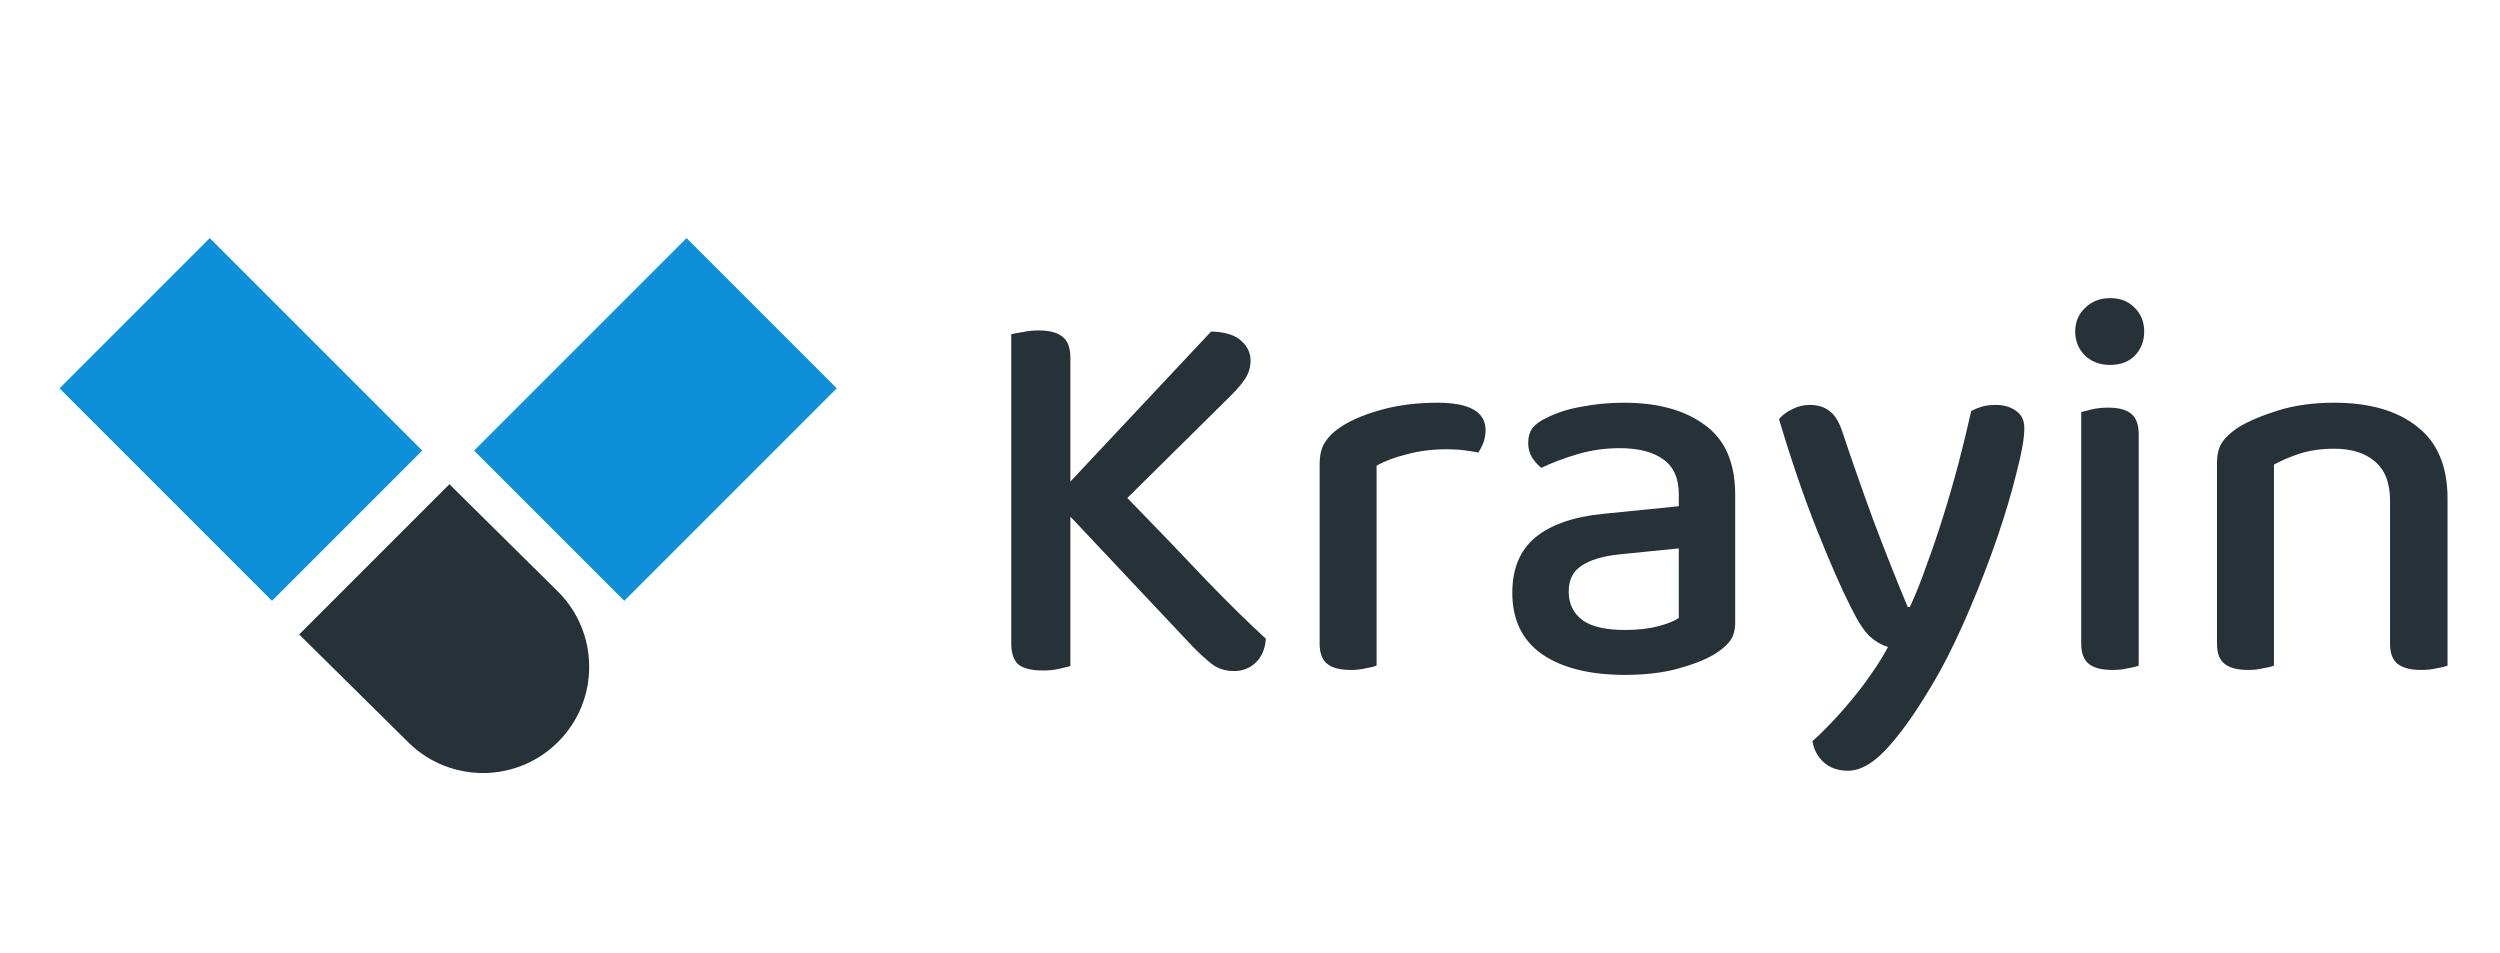
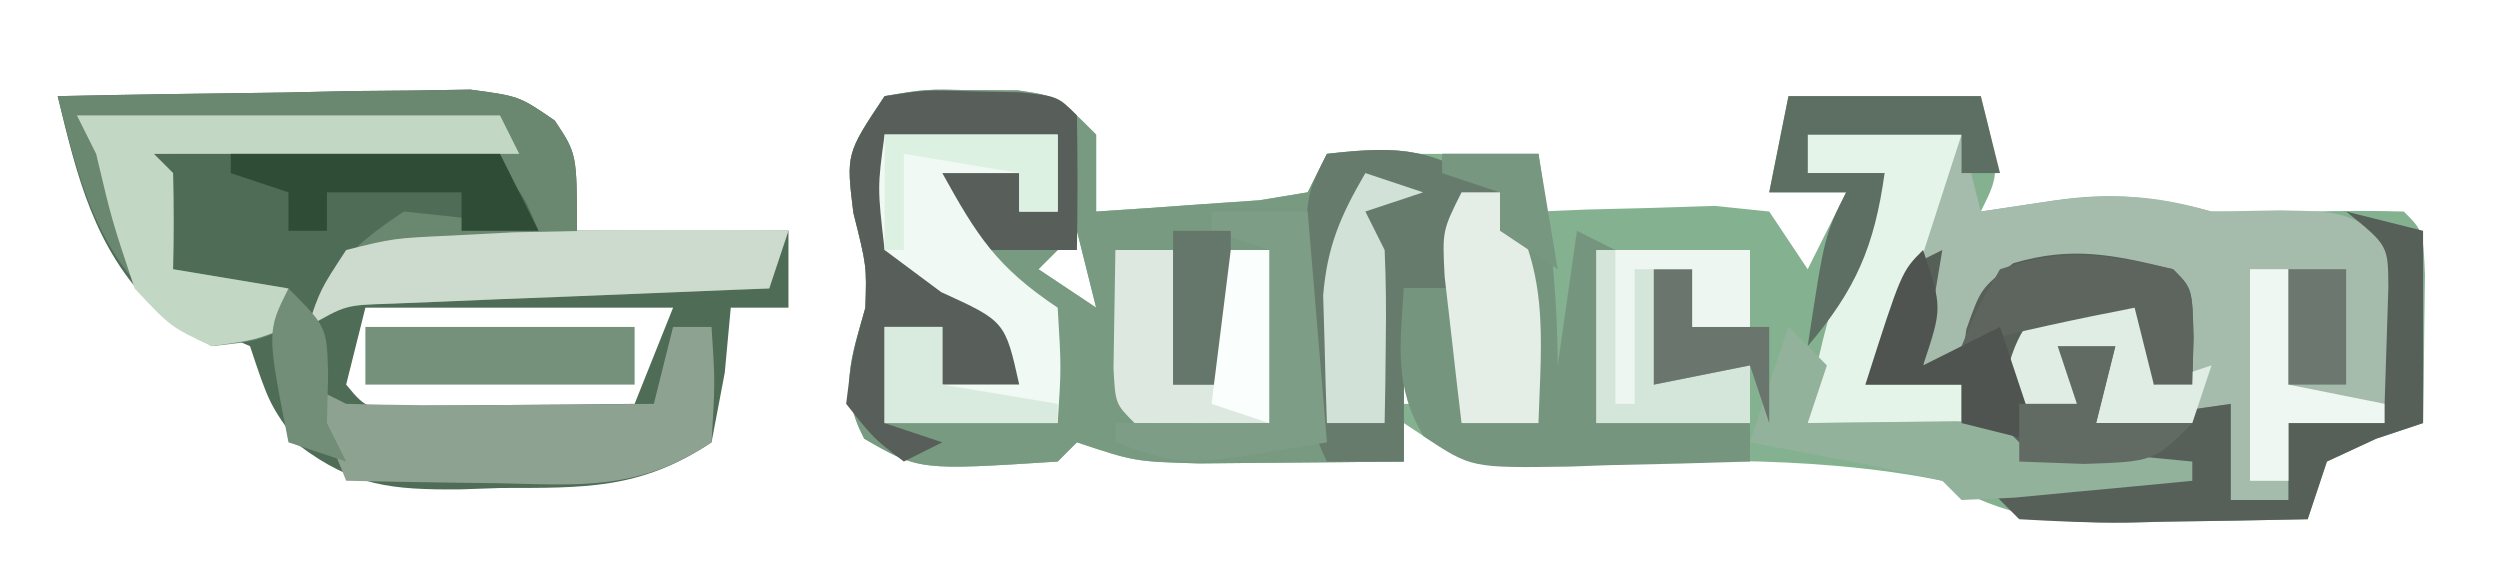
- <svg xmlns="http://www.w3.org/2000/svg" width="105" height="40" viewBox="0 0 105 40" fill="none">
-   <path d="M2.5 16.31L11.424 25.234L17.734 18.924L8.81 10L2.5 16.31Z" fill="#0E90D9" />
-   <path d="M35.145 16.31L26.221 25.234L19.911 18.924L28.835 10L35.145 16.31Z" fill="#0E90D9" />
-   <path d="M12.566 26.648L17.19 31.219C18.941 32.906 21.721 32.88 23.44 31.16C25.205 29.395 25.178 26.525 23.38 24.793L18.876 20.338L12.566 26.648Z" fill="#263238" />
-   <path d="M44.956 21.698V27.977C44.833 28.008 44.672 28.046 44.473 28.092C44.273 28.138 44.051 28.161 43.806 28.161C43.33 28.161 42.985 28.077 42.771 27.908C42.571 27.724 42.472 27.425 42.472 27.011V14.039C42.594 14.008 42.755 13.978 42.955 13.947C43.169 13.901 43.392 13.878 43.622 13.878C44.066 13.878 44.396 13.962 44.611 14.131C44.841 14.3 44.956 14.599 44.956 15.028V20.226L50.867 13.924C51.449 13.939 51.871 14.07 52.132 14.315C52.392 14.545 52.523 14.821 52.523 15.143C52.523 15.404 52.454 15.649 52.316 15.879C52.178 16.094 51.978 16.331 51.718 16.592L47.348 20.916C48.62 22.219 49.732 23.377 50.683 24.389C51.649 25.386 52.477 26.198 53.167 26.827C53.136 27.256 52.99 27.594 52.73 27.839C52.484 28.069 52.185 28.184 51.833 28.184C51.465 28.184 51.15 28.084 50.89 27.885C50.644 27.686 50.391 27.456 50.131 27.195L44.956 21.698ZM57.817 27.954C57.709 28 57.556 28.038 57.357 28.069C57.173 28.115 56.966 28.138 56.736 28.138C56.291 28.138 55.961 28.054 55.747 27.885C55.532 27.716 55.425 27.433 55.425 27.034V19.49C55.425 19.107 55.501 18.8 55.655 18.57C55.808 18.325 56.053 18.095 56.391 17.88C56.835 17.604 57.403 17.374 58.093 17.19C58.783 17.006 59.542 16.914 60.37 16.914C61.719 16.914 62.394 17.297 62.394 18.064C62.394 18.248 62.363 18.424 62.302 18.593C62.24 18.746 62.171 18.884 62.095 19.007C61.941 18.976 61.75 18.946 61.52 18.915C61.29 18.884 61.044 18.869 60.784 18.869C60.17 18.869 59.611 18.938 59.105 19.076C58.599 19.199 58.169 19.36 57.817 19.559V27.954ZM68.255 26.459C68.791 26.459 69.259 26.405 69.658 26.298C70.056 26.191 70.34 26.076 70.509 25.953V23.032L68.002 23.285C67.296 23.362 66.767 23.523 66.415 23.768C66.062 23.998 65.886 24.358 65.886 24.849C65.886 25.355 66.078 25.754 66.461 26.045C66.844 26.321 67.442 26.459 68.255 26.459ZM68.209 16.914C69.635 16.914 70.769 17.228 71.613 17.857C72.456 18.47 72.878 19.444 72.878 20.778V26.137C72.878 26.49 72.793 26.766 72.625 26.965C72.472 27.149 72.257 27.325 71.981 27.494C71.582 27.724 71.069 27.923 70.44 28.092C69.811 28.261 69.083 28.345 68.255 28.345C66.767 28.345 65.602 28.054 64.759 27.471C63.931 26.888 63.517 26.03 63.517 24.895C63.517 23.883 63.839 23.109 64.483 22.572C65.142 22.035 66.085 21.706 67.312 21.583L70.509 21.261V20.755C70.509 20.08 70.287 19.59 69.842 19.283C69.412 18.976 68.807 18.823 68.025 18.823C67.412 18.823 66.821 18.907 66.254 19.076C65.686 19.245 65.18 19.436 64.736 19.651C64.582 19.528 64.452 19.383 64.345 19.214C64.237 19.03 64.184 18.831 64.184 18.616C64.184 18.355 64.245 18.141 64.368 17.972C64.506 17.803 64.713 17.658 64.989 17.535C65.418 17.32 65.909 17.167 66.461 17.075C67.013 16.968 67.596 16.914 68.209 16.914ZM77.731 25.493C77.348 24.742 76.88 23.676 76.328 22.296C75.776 20.916 75.24 19.352 74.718 17.604C74.856 17.435 75.04 17.297 75.27 17.19C75.5 17.067 75.746 17.006 76.006 17.006C76.344 17.006 76.62 17.09 76.834 17.259C77.049 17.412 77.225 17.688 77.363 18.087C77.777 19.329 78.207 20.556 78.651 21.767C79.096 22.963 79.587 24.205 80.123 25.493H80.215C80.445 25.002 80.675 24.427 80.905 23.768C81.151 23.109 81.388 22.411 81.618 21.675C81.848 20.939 82.063 20.195 82.262 19.444C82.462 18.677 82.638 17.949 82.791 17.259C82.945 17.182 83.098 17.121 83.251 17.075C83.42 17.029 83.612 17.006 83.826 17.006C84.164 17.006 84.447 17.09 84.677 17.259C84.907 17.412 85.022 17.658 85.022 17.995C85.022 18.394 84.915 19.007 84.7 19.835C84.501 20.648 84.233 21.552 83.895 22.549C83.558 23.53 83.175 24.527 82.745 25.539C82.316 26.551 81.887 27.448 81.457 28.23C80.691 29.579 79.993 30.607 79.364 31.312C78.751 32.017 78.168 32.37 77.616 32.37C77.187 32.37 76.842 32.247 76.581 32.002C76.336 31.772 76.183 31.481 76.121 31.128C76.367 30.913 76.635 30.653 76.926 30.346C77.218 30.039 77.509 29.71 77.8 29.357C78.092 29.004 78.368 28.636 78.628 28.253C78.889 27.885 79.111 27.525 79.295 27.172C79.035 27.095 78.782 26.95 78.536 26.735C78.291 26.505 78.023 26.091 77.731 25.493ZM89.826 27.954C89.719 28 89.566 28.038 89.366 28.069C89.182 28.115 88.968 28.138 88.722 28.138C88.278 28.138 87.948 28.054 87.733 27.885C87.519 27.716 87.411 27.433 87.411 27.034V17.305C87.534 17.274 87.687 17.236 87.871 17.19C88.07 17.144 88.293 17.121 88.538 17.121C88.983 17.121 89.305 17.205 89.504 17.374C89.719 17.543 89.826 17.834 89.826 18.248V27.954ZM87.158 13.924C87.158 13.525 87.296 13.196 87.572 12.935C87.848 12.659 88.201 12.521 88.63 12.521C89.059 12.521 89.404 12.659 89.665 12.935C89.926 13.196 90.056 13.525 90.056 13.924C90.056 14.323 89.926 14.66 89.665 14.936C89.404 15.197 89.059 15.327 88.63 15.327C88.201 15.327 87.848 15.197 87.572 14.936C87.296 14.66 87.158 14.323 87.158 13.924ZM100.382 21.031C100.382 20.28 100.167 19.728 99.738 19.375C99.324 19.022 98.757 18.846 98.036 18.846C97.499 18.846 97.016 18.915 96.587 19.053C96.173 19.191 95.813 19.344 95.506 19.513V27.954C95.399 28 95.245 28.038 95.046 28.069C94.862 28.115 94.655 28.138 94.425 28.138C93.98 28.138 93.651 28.054 93.436 27.885C93.221 27.716 93.114 27.433 93.114 27.034V19.444C93.114 19.091 93.183 18.808 93.321 18.593C93.459 18.378 93.689 18.164 94.011 17.949C94.44 17.688 95 17.451 95.69 17.236C96.38 17.021 97.162 16.914 98.036 16.914C99.523 16.914 100.689 17.251 101.532 17.926C102.375 18.585 102.797 19.59 102.797 20.939V27.954C102.69 28 102.536 28.038 102.337 28.069C102.138 28.115 101.923 28.138 101.693 28.138C101.248 28.138 100.919 28.054 100.704 27.885C100.489 27.716 100.382 27.433 100.382 27.034V21.031Z" fill="#263238" />
+ <svg xmlns="http://www.w3.org/2000/svg" version="1.1" width="130" height="30">
+   <path d="M0 0 C2.094 -0.363 2.094 -0.363 4.5 -0.312 C5.691 -0.307 5.691 -0.307 6.906 -0.301 C9 0 9 0 11 2 C11 3.32 11 4.64 11 6 C12.813 5.886 14.626 5.759 16.438 5.625 C17.447 5.555 18.456 5.486 19.496 5.414 C20.322 5.277 21.149 5.141 22 5 C22.33 4.34 22.66 3.68 23 3 C26.63 3 30.26 3 34 3 C34 3.99 34 4.98 34 6 C34.843 5.965 35.686 5.93 36.555 5.895 C37.65 5.867 38.746 5.84 39.875 5.812 C41.511 5.76 41.511 5.76 43.18 5.707 C44.11 5.804 45.041 5.9 46 6 C46.66 6.99 47.32 7.98 48 9 C48.66 7.68 49.32 6.36 50 5 C48.68 5 47.36 5 46 5 C46.33 3.35 46.66 1.7 47 0 C50.3 0 53.6 0 57 0 C58 4 58 4 57 6 C58.237 5.814 59.475 5.629 60.75 5.438 C63.866 4.97 65.971 5.224 69 6 C70.729 6.042 72.459 6.041 74.188 6 C75.791 5.962 77.397 5.953 79 6 C80 7 80 7 80.098 9.285 C80.086 10.202 80.074 11.118 80.062 12.062 C80.053 12.982 80.044 13.901 80.035 14.848 C80.024 15.558 80.012 16.268 80 17 C79.196 17.268 78.391 17.536 77.562 17.812 C76.717 18.204 75.871 18.596 75 19 C74.505 20.485 74.505 20.485 74 22 C71.583 22.054 69.167 22.094 66.75 22.125 C66.068 22.142 65.386 22.159 64.684 22.176 C60.85 22.213 58.307 21.911 55 20 C47.864 18.559 40.46 18.976 33.223 19.16 C30 19 30 19 27 17 C27 17.66 27 18.32 27 19 C24.729 19.027 22.458 19.046 20.188 19.062 C18.291 19.08 18.291 19.08 16.355 19.098 C13 19 13 19 10 18 C9.67 18.33 9.34 18.66 9 19 C1.806 19.464 1.806 19.464 -1.062 17.812 C-2.388 15.251 -1.766 13.714 -1 11 C-0.931 8.825 -0.931 8.825 -1.625 6.062 C-2 3 -2 3 0 0 Z M10 7 C9.34 7.66 8.68 8.32 8 9 C9.485 9.99 9.485 9.99 11 11 C10.67 9.68 10.34 8.36 10 7 Z M27 11 C27 12.65 27 14.3 27 16 C27.33 16 27.66 16 28 16 C28 14.35 28 12.7 28 11 C27.67 11 27.34 11 27 11 Z M34 11 C35 14 35 14 35 14 Z M46 12 C47 14 47 14 47 14 Z " fill="#84B291" transform="translate(46,5)" />
+   <path d="M0 0 C2.094 -0.363 2.094 -0.363 4.5 -0.312 C5.691 -0.307 5.691 -0.307 6.906 -0.301 C9 0 9 0 11 2 C11 3.32 11 4.64 11 6 C12.813 5.886 14.626 5.759 16.438 5.625 C17.447 5.555 18.456 5.486 19.496 5.414 C20.322 5.277 21.149 5.141 22 5 C22.33 4.34 22.66 3.68 23 3 C26.895 2.547 28.577 2.715 31.875 4.938 C34.724 9.044 34.475 12.156 34 17 C32.68 17 31.36 17 30 17 C30 14.69 30 12.38 30 10 C29.01 10 28.02 10 27 10 C27 12.97 27 15.94 27 19 C24.729 19.027 22.458 19.046 20.188 19.062 C18.291 19.08 18.291 19.08 16.355 19.098 C13 19 13 19 10 18 C9.67 18.33 9.34 18.66 9 19 C1.806 19.464 1.806 19.464 -1.062 17.812 C-2.388 15.251 -1.766 13.714 -1 11 C-0.931 8.825 -0.931 8.825 -1.625 6.062 C-2 3 -2 3 0 0 Z M10 7 C9.34 7.66 8.68 8.32 8 9 C9.485 9.99 9.485 9.99 11 11 C10.67 9.68 10.34 8.36 10 7 Z " fill="#789A81" transform="translate(46,5)" />
+   <path d="M0 0 C3.937 -0.087 7.874 -0.14 11.812 -0.188 C13.492 -0.225 13.492 -0.225 15.205 -0.264 C16.278 -0.273 17.351 -0.283 18.457 -0.293 C19.942 -0.317 19.942 -0.317 21.456 -0.341 C24 0 24 0 25.846 1.268 C27 3 27 3 27 7 C30.63 7 34.26 7 38 7 C38 8.32 38 9.64 38 11 C37.01 11 36.02 11 35 11 C34.897 12.114 34.794 13.227 34.688 14.375 C34.461 15.571 34.234 16.767 34 18 C30.292 20.472 27.357 20.367 23.062 20.375 C22.346 20.399 21.63 20.424 20.893 20.449 C17.386 20.469 15.396 20.298 12.559 18.164 C11 16 11 16 10 13 C8.354 12.283 6.686 11.617 5 11 C1.89 7.89 1.008 4.191 0 0 Z M16 11 C15.67 12.32 15.34 13.64 15 15 C16.137 16.365 16.137 16.365 19.16 16.098 C20.448 16.086 21.736 16.074 23.062 16.062 C24.353 16.053 25.643 16.044 26.973 16.035 C27.972 16.024 28.971 16.012 30 16 C30.66 14.35 31.32 12.7 32 11 C26.72 11 21.44 11 16 11 Z " fill="#4F6C56" transform="translate(3,5)" />
+   <path d="M0 0 C2.64 0 5.28 0 8 0 C8.33 1.32 8.66 2.64 9 4 C10.238 3.814 11.475 3.629 12.75 3.438 C15.857 3.046 17.985 3.125 21 4 C22.763 3.969 22.763 3.969 24.562 3.938 C28 4 28 4 31 6 C31.471 8.743 31.178 11.196 31 14 C30 15 30 15 27.438 15.062 C26.633 15.042 25.829 15.021 25 15 C25 16.32 25 17.64 25 19 C24.01 19 23.02 19 22 19 C22 17.35 22 15.7 22 14 C19.69 14.33 17.38 14.66 15 15 C15.33 13.68 15.66 12.36 16 11 C15.01 11.495 15.01 11.495 14 12 C14 12.66 14 13.32 14 14 C12.68 14 11.36 14 10 14 C10.573 11.133 10.861 10.139 13 8 C15.625 8.375 15.625 8.375 18 9 C18 10.32 18 11.64 18 13 C18.66 13 19.32 13 20 13 C19.67 11.35 19.34 9.7 19 8 C14.826 7.031 14.826 7.031 10.688 7.75 C8.687 8.982 8.687 8.982 8 12 C7.34 12 6.68 12 6 12 C6 10.35 6 8.7 6 7 C5.01 8.98 4.02 10.96 3 13 C4.65 13 6.3 13 8 13 C8 13.66 8 14.32 8 15 C5.36 15 2.72 15 0 15 C0.591 10.153 1.979 6.393 4 2 C2.68 2 1.36 2 0 2 C0 1.34 0 0.68 0 0 Z " fill="#A5BBAC" transform="translate(94,7)" />
+   <path d="M0 0 C3.937 -0.087 7.874 -0.14 11.812 -0.188 C13.492 -0.225 13.492 -0.225 15.205 -0.264 C16.278 -0.273 17.351 -0.283 18.457 -0.293 C19.942 -0.317 19.942 -0.317 21.456 -0.341 C24 0 24 0 25.846 1.268 C27 3 27 3 27 7 C30.63 7 34.26 7 38 7 C37.67 7.99 37.34 8.98 37 10 C36.016 10.038 36.016 10.038 35.012 10.076 C32.05 10.192 29.087 10.315 26.125 10.438 C25.092 10.477 24.06 10.516 22.996 10.557 C22.01 10.599 21.024 10.64 20.008 10.684 C19.097 10.72 18.185 10.757 17.247 10.795 C14.965 10.866 14.965 10.866 13 12 C14.37 8.839 14.989 8.007 18 6 C21.688 6.375 21.688 6.375 25 7 C24.097 4.843 24.097 4.843 22 3 C19.097 2.48 16.25 2.625 13.312 2.75 C12.515 2.768 11.718 2.786 10.896 2.805 C8.93 2.852 6.965 2.924 5 3 C5.33 3.33 5.66 3.66 6 4 C6.041 5.666 6.043 7.334 6 9 C8.97 9.495 8.97 9.495 12 10 C12 10.66 12 11.32 12 12 C10.312 12.75 10.312 12.75 8 13 C2.603 9.659 1.441 5.862 0 0 Z " fill="#6A8770" transform="translate(3,5)" />
+   <path d="M0 0 C1.32 0.33 2.64 0.66 4 1 C4 4.3 4 7.6 4 11 C3.196 11.268 2.391 11.536 1.562 11.812 C0.717 12.204 -0.129 12.596 -1 13 C-1.33 13.99 -1.66 14.98 -2 16 C-4.459 16.054 -6.916 16.094 -9.375 16.125 C-10.423 16.15 -10.423 16.15 -11.492 16.176 C-13.329 16.193 -15.166 16.103 -17 16 C-17.66 15.34 -18.32 14.68 -19 14 C-18.34 13.67 -17.68 13.34 -17 13 C-17.99 12.34 -18.98 11.68 -20 11 C-20 10.34 -20 9.68 -20 9 C-21.65 9 -23.3 9 -25 9 C-24.398 6.98 -23.727 4.979 -23 3 C-22.34 2.67 -21.68 2.34 -21 2 C-21.33 3.98 -21.66 5.96 -22 8 C-21.34 8 -20.68 8 -20 8 C-19.918 7.381 -19.835 6.763 -19.75 6.125 C-19 4 -19 4 -17.312 2.688 C-14.252 1.778 -12.071 2.249 -9 3 C-8 4 -8 4 -7.938 6.562 C-7.958 7.367 -7.979 8.171 -8 9 C-8.66 9 -9.32 9 -10 9 C-10.33 7.68 -10.66 6.36 -11 5 C-13.445 5.188 -13.445 5.188 -16 6 C-17.36 7.968 -17.36 7.968 -18 10 C-16.68 10 -15.36 10 -14 10 C-14.33 9.01 -14.66 8.02 -15 7 C-14.01 7 -13.02 7 -12 7 C-12.33 8.32 -12.66 9.64 -13 11 C-9.535 10.505 -9.535 10.505 -6 10 C-6 11.65 -6 13.3 -6 15 C-5.01 15 -4.02 15 -3 15 C-3 13.68 -3 12.36 -3 11 C-1.35 10.67 0.3 10.34 2 10 C2.041 8.721 2.083 7.442 2.125 6.125 C2.148 5.406 2.171 4.686 2.195 3.945 C2.183 1.761 2.183 1.761 0 0 Z " fill="#566059" transform="translate(122,11)" />
+   <path d="M0 0 C3.895 -0.453 5.577 -0.285 8.875 1.938 C11.724 6.044 11.475 9.156 11 14 C9.68 14 8.36 14 7 14 C7 11.69 7 9.38 7 7 C6.01 7 5.02 7 4 7 C4 9.97 4 12.94 4 16 C2.68 16 1.36 16 0 16 C-1.365 13.269 -1.132 11.044 -1.125 8 C-1.128 6.928 -1.13 5.855 -1.133 4.75 C-1 2 -1 2 0 0 Z " fill="#667B6C" transform="translate(69,8)" />
+   <path d="M0 0 C2.129 -0.328 2.129 -0.328 4.562 -0.25 C5.368 -0.235 6.174 -0.219 7.004 -0.203 C9 0 9 0 10 1 C10.041 3.333 10.042 5.667 10 8 C8.02 8 6.04 8 4 8 C3.67 6.68 3.34 5.36 3 4 C4.32 4 5.64 4 7 4 C7 4.66 7 5.32 7 6 C7.66 6 8.32 6 9 6 C9 4.68 9 3.36 9 2 C6.03 2 3.06 2 0 2 C0 3.98 0 5.96 0 8 C0.897 8.433 0.897 8.433 1.812 8.875 C4 10 4 10 7 12 C7 12.99 7 13.98 7 15 C5.68 15 4.36 15 3 15 C3 14.01 3 13.02 3 12 C2.01 12 1.02 12 0 12 C0 13.65 0 15.3 0 17 C0.99 17.33 1.98 17.66 3 18 C2.34 18.33 1.68 18.66 1 19 C-0.562 17.812 -0.562 17.812 -2 16 C-1.688 13.438 -1.688 13.438 -1 11 C-0.931 8.825 -0.931 8.825 -1.625 6.062 C-2 3 -2 3 0 0 Z " fill="#585F5A" transform="translate(46,5)" />
+   <path d="M0 0 C1.65 0 3.3 0 5 0 C5.575 3.735 6 7.213 6 11 C6.33 8.69 6.66 6.38 7 4 C7.66 4.33 8.32 4.66 9 5 C8.67 7.97 8.34 10.94 8 14 C10.64 14 13.28 14 16 14 C16 14.66 16 15.32 16 16 C13.562 16.081 11.126 16.14 8.688 16.188 C7.652 16.225 7.652 16.225 6.596 16.264 C1.506 16.337 1.506 16.337 -0.969 14.688 C-2.519 12.151 -2.193 9.898 -2 7 C-1.01 7 -0.02 7 1 7 C1 9.31 1 11.62 1 14 C2.32 14 3.64 14 5 14 C4.67 13.34 4.34 12.68 4 12 C4 9.667 4 7.333 4 5 C3.67 4.01 3.34 3.02 3 2 C2.01 1.67 1.02 1.34 0 1 C0 0.67 0 0.34 0 0 Z " fill="#76957F" transform="translate(75,8)" />
+   <path d="M0 0 C2.97 0 5.94 0 9 0 C9 1.32 9 2.64 9 4 C8.34 4 7.68 4 7 4 C7 3.34 7 2.68 7 2 C5.68 2 4.36 2 3 2 C4.804 5.265 5.834 6.889 9 9 C9.188 12.125 9.188 12.125 9 15 C6.03 15 3.06 15 0 15 C0 13.35 0 11.7 0 10 C0.99 10 1.98 10 3 10 C3 10.99 3 11.98 3 13 C4.32 13 5.64 13 7 13 C6.266 9.706 6.266 9.706 2.938 8.188 C1.968 7.466 0.999 6.744 0 6 C-0.375 2.75 -0.375 2.75 0 0 Z " fill="#F0F9F3" transform="translate(46,7)" />
+   <path d="M0 0 C0.66 0 1.32 0 2 0 C2.188 2.875 2.188 2.875 2 6 C-1.792 8.528 -4.809 8.224 -9.188 8.125 C-9.937 8.116 -10.687 8.107 -11.459 8.098 C-13.306 8.074 -15.153 8.038 -17 8 C-17.66 6.35 -18.32 4.7 -19 3 C-18.01 3.495 -18.01 3.495 -17 4 C-14.282 4.072 -11.591 4.093 -8.875 4.062 C-7.744 4.056 -7.744 4.056 -6.59 4.049 C-4.727 4.037 -2.863 4.019 -1 4 C-0.67 2.68 -0.34 1.36 0 0 Z " fill="#8EA291" transform="translate(35,17)" />
+   <path d="M0 0 C2.64 0 5.28 0 8 0 C7.546 1.418 7.086 2.834 6.625 4.25 C6.37 5.039 6.115 5.828 5.852 6.641 C5.048 8.866 4.103 10.909 3 13 C4.65 13 6.3 13 8 13 C8 13.66 8 14.32 8 15 C5.36 15 2.72 15 0 15 C0.591 10.153 1.979 6.393 4 2 C2.68 2 1.36 2 0 2 C0 1.34 0 0.68 0 0 Z " fill="#E5F4E9" transform="translate(94,7)" />
+   <path d="M0 0 C-0.33 0.99 -0.66 1.98 -1 3 C-1.984 3.038 -1.984 3.038 -2.988 3.076 C-5.95 3.192 -8.913 3.315 -11.875 3.438 C-12.908 3.477 -13.94 3.516 -15.004 3.557 C-15.99 3.599 -16.976 3.64 -17.992 3.684 C-18.903 3.72 -19.815 3.757 -20.753 3.795 C-23.035 3.866 -23.035 3.866 -25 5 C-24.34 3.047 -24.34 3.047 -23 1 C-20.566 0.391 -20.566 0.391 -17.562 0.25 C-15.963 0.167 -15.963 0.167 -14.332 0.082 C-9.552 -0.036 -4.781 -0.085 0 0 Z " fill="#CCDBCD" transform="translate(41,12)" />
+   <path d="M0 0 C7.26 0 14.52 0 22 0 C22.33 0.66 22.66 1.32 23 2 C16.73 2 10.46 2 4 2 C4.33 2.33 4.66 2.66 5 3 C5.041 4.666 5.043 6.334 5 8 C7.97 8.495 7.97 8.495 11 9 C11 9.66 11 10.32 11 11 C9.25 11.688 9.25 11.688 7 12 C4.875 11 4.875 11 3 9 C1.812 5.438 1.812 5.438 1 2 C0.67 1.34 0.34 0.68 0 0 Z " fill="#C3D7C5" transform="translate(4,6)" />
+   <path d="M0 0 C2.64 0 5.28 0 8 0 C8 1.32 8 2.64 8 4 C7.01 4 6.02 4 5 4 C5 3.01 5 2.02 5 1 C4.34 1 3.68 1 3 1 C3 2.98 3 4.96 3 7 C4.65 6.67 6.3 6.34 8 6 C8 6.99 8 7.98 8 9 C5.36 9 2.72 9 0 9 C0 6.03 0 3.06 0 0 Z " fill="#D4E5D9" transform="translate(83,13)" />
+   <path d="M0 0 C0.99 0 1.98 0 3 0 C3 2.31 3 4.62 3 7 C3.99 7 4.98 7 6 7 C6 4.69 6 2.38 6 0 C6.66 0 7.32 0 8 0 C8 2.97 8 5.94 8 9 C5.667 9.042 3.333 9.041 1 9 C0 8 0 8 -0.098 6.152 C-0.065 4.102 -0.033 2.051 0 0 Z " fill="#DCE8E0" transform="translate(58,13)" />
+   <path d="M0 0 C3.3 0 6.6 0 10 0 C10.33 1.32 10.66 2.64 11 4 C10.34 4 9.68 4 9 4 C9 3.34 9 2.68 9 2 C6.36 2 3.72 2 1 2 C1 2.66 1 3.32 1 4 C2.32 4 3.64 4 5 4 C4.469 7.821 3.503 10.062 1 13 C1.875 7.25 1.875 7.25 3 5 C1.68 5 0.36 5 -1 5 C-0.67 3.35 -0.34 1.7 0 0 Z " fill="#5D6F62" transform="translate(93,5)" />
+   <path d="M0 0 C0.66 0.66 1.32 1.32 2 2 C1.67 2.99 1.34 3.98 1 5 C1.71 4.988 2.421 4.977 3.152 4.965 C4.071 4.956 4.991 4.947 5.938 4.938 C6.854 4.926 7.771 4.914 8.715 4.902 C11 5 11 5 12 6 C13.515 6.232 15.038 6.412 16.562 6.562 C17.389 6.646 18.215 6.73 19.066 6.816 C19.704 6.877 20.343 6.938 21 7 C21 7.33 21 7.66 21 8 C19.021 8.194 17.042 8.38 15.062 8.562 C13.409 8.719 13.409 8.719 11.723 8.879 C10.824 8.919 9.926 8.959 9 9 C8.67 8.67 8.34 8.34 8 8 C6.321 7.607 4.631 7.259 2.938 6.938 C2.018 6.761 1.099 6.584 0.152 6.402 C-0.558 6.27 -1.268 6.137 -2 6 C-1.34 4.02 -0.68 2.04 0 0 Z " fill="#93B29C" transform="translate(93,17)" />
+   <path d="M0 0 C1.65 0 3.3 0 5 0 C5.33 3.96 5.66 7.92 6 12 C-1.429 13.286 -1.429 13.286 -5 12 C-5 11.67 -5 11.34 -5 11 C-2.36 11 0.28 11 3 11 C3 8.03 3 5.06 3 2 C2.01 1.67 1.02 1.34 0 1 C0 0.67 0 0.34 0 0 Z " fill="#7D9D86" transform="translate(63,11)" />
+   <path d="M0 0 C2.625 0.375 2.625 0.375 5 1 C5 2.32 5 3.64 5 5 C5.99 4.67 6.98 4.34 8 4 C7.67 4.99 7.34 5.98 7 7 C5.35 7 3.7 7 2 7 C2.33 5.68 2.66 4.36 3 3 C2.01 3.495 2.01 3.495 1 4 C1 4.66 1 5.32 1 6 C-0.32 6 -1.64 6 -3 6 C-2.427 3.133 -2.139 2.139 0 0 Z " fill="#E0EDE4" transform="translate(107,15)" />
+   <path d="M0 0 C4.62 0 9.24 0 14 0 C14 0.99 14 1.98 14 3 C9.38 3 4.76 3 0 3 C0 2.01 0 1.02 0 0 Z " fill="#75917B" transform="translate(19,17)" />
+   <path d="M0 0 C0.66 0 1.32 0 2 0 C4.6 3.9 4.151 7.474 4 12 C2.68 12 1.36 12 0 12 C-0.195 10.376 -0.381 8.751 -0.562 7.125 C-0.667 6.22 -0.771 5.315 -0.879 4.383 C-1 2 -1 2 0 0 Z " fill="#E4EEE7" transform="translate(76,10)" />
+   <path d="M0 0 C4.62 0 9.24 0 14 0 C14.66 1.32 15.32 2.64 16 4 C14.68 4 13.36 4 12 4 C12 3.34 12 2.68 12 2 C9.69 2 7.38 2 5 2 C5 2.66 5 3.32 5 4 C4.34 4 3.68 4 3 4 C3 3.34 3 2.68 3 2 C2.01 1.67 1.02 1.34 0 1 C0 0.67 0 0.34 0 0 Z " fill="#2F4C37" transform="translate(12,8)" />
+   <path d="M0 0 C0.99 0.33 1.98 0.66 3 1 C2.01 1.33 1.02 1.66 0 2 C0.33 2.66 0.66 3.32 1 4 C1.07 5.54 1.085 7.083 1.062 8.625 C1.053 9.442 1.044 10.26 1.035 11.102 C1.024 11.728 1.012 12.355 1 13 C0.01 13 -0.98 13 -2 13 C-2.054 11.584 -2.093 10.167 -2.125 8.75 C-2.148 7.961 -2.171 7.172 -2.195 6.359 C-1.983 3.793 -1.287 2.208 0 0 Z " fill="#D2E1D7" transform="translate(71,9)" />
+   <path d="M0 0 C1 1 1 1 1.062 3.562 C1.042 4.367 1.021 5.171 1 6 C0.34 6 -0.32 6 -1 6 C-1.33 4.68 -1.66 3.36 -2 2 C-5.024 2.588 -8.018 3.227 -11 4 C-10.188 2.062 -10.188 2.062 -9 0 C-5.503 -1.166 -3.556 -0.773 0 0 Z " fill="#5E655F" transform="translate(113,14)" />
+   <path d="M0 0 C0.66 0 1.32 0 2 0 C2 1.98 2 3.96 2 6 C3.65 6.33 5.3 6.66 7 7 C7 7.33 7 7.66 7 8 C5.35 8 3.7 8 2 8 C2 8.99 2 9.98 2 11 C1.34 11 0.68 11 0 11 C0 7.37 0 3.74 0 0 Z " fill="#EEF7F1" transform="translate(117,14)" />
+   <path d="M0 0 C1 3 1 3 0 6 C1.32 5.34 2.64 4.68 4 4 C4.66 5.98 5.32 7.96 6 10 C4.68 9.67 3.36 9.34 2 9 C2 8.34 2 7.68 2 7 C0.35 7 -1.3 7 -3 7 C-1.125 1.125 -1.125 1.125 0 0 Z " fill="#4F5450" transform="translate(100,13)" />
+   <path d="M0 0 C0.99 0 1.98 0 3 0 C2.67 1.32 2.34 2.64 2 4 C3.65 4 5.3 4 7 4 C5 6 5 6 1.375 6.125 C0.261 6.084 -0.853 6.043 -2 6 C-2 5.01 -2 4.02 -2 3 C-1.01 3 -0.02 3 1 3 C0.67 2.01 0.34 1.02 0 0 Z " fill="#616B64" transform="translate(107,18)" />
+   <path d="M0 0 C0.99 0 1.98 0 3 0 C3 0.99 3 1.98 3 3 C5.97 3.495 5.97 3.495 9 4 C9 4.33 9 4.66 9 5 C6.03 5 3.06 5 0 5 C0 3.35 0 1.7 0 0 Z " fill="#D9EBDE" transform="translate(46,17)" />
+   <path d="M0 0 C0.99 0 1.98 0 3 0 C3 2.64 3 5.28 3 8 C2.01 8 1.02 8 0 8 C0 5.36 0 2.72 0 0 Z " fill="#65766A" transform="translate(61,12)" />
+   <path d="M0 0 C2.97 0 5.94 0 9 0 C9 1.32 9 2.64 9 4 C8.34 4 7.68 4 7 4 C7 3.34 7 2.68 7 2 C4.03 1.505 4.03 1.505 1 1 C1 2.65 1 4.3 1 6 C0.67 6 0.34 6 0 6 C0 4.02 0 2.04 0 0 Z " fill="#DCF1E2" transform="translate(46,7)" />
+   <path d="M0 0 C0.66 0 1.32 0 2 0 C2 0.99 2 1.98 2 3 C3.32 3 4.64 3 6 3 C6 4.65 6 6.3 6 8 C5.67 7.01 5.34 6.02 5 5 C3.35 5.33 1.7 5.66 0 6 C0 4.02 0 2.04 0 0 Z " fill="#6A766D" transform="translate(86,14)" />
+   <path d="M0 0 C2.31 0 4.62 0 7 0 C7 1.32 7 2.64 7 4 C6.01 4 5.02 4 4 4 C4 3.01 4 2.02 4 1 C3.01 1 2.02 1 1 1 C1 3.31 1 5.62 1 8 C0.67 8 0.34 8 0 8 C0 5.36 0 2.72 0 0 Z " fill="#EDF6F1" transform="translate(84,13)" />
+   <path d="M0 0 C0.66 0 1.32 0 2 0 C2 2.97 2 5.94 2 9 C1.01 8.67 0.02 8.34 -1 8 C-0.67 5.36 -0.34 2.72 0 0 Z " fill="#FAFEFC" transform="translate(64,13)" />
+   <path d="M0 0 C2 2 2 2 2.062 4.5 C2.042 5.325 2.021 6.15 2 7 C2.33 7.66 2.66 8.32 3 9 C2.01 8.67 1.02 8.34 0 8 C-1.125 2.25 -1.125 2.25 0 0 Z " fill="#728D78" transform="translate(15,15)" />
+   <path d="M0 0 C0.99 0 1.98 0 3 0 C3 1.98 3 3.96 3 6 C2.01 6 1.02 6 0 6 C0 4.02 0 2.04 0 0 Z " fill="#6B776F" transform="translate(119,14)" />
+   <path d="M0 0 C1.65 0 3.3 0 5 0 C5.33 1.98 5.66 3.96 6 6 C5.01 5.34 4.02 4.68 3 4 C3 3.34 3 2.68 3 2 C2.01 1.67 1.02 1.34 0 1 C0 0.67 0 0.34 0 0 Z " fill="#779780" transform="translate(75,8)" />
</svg>
